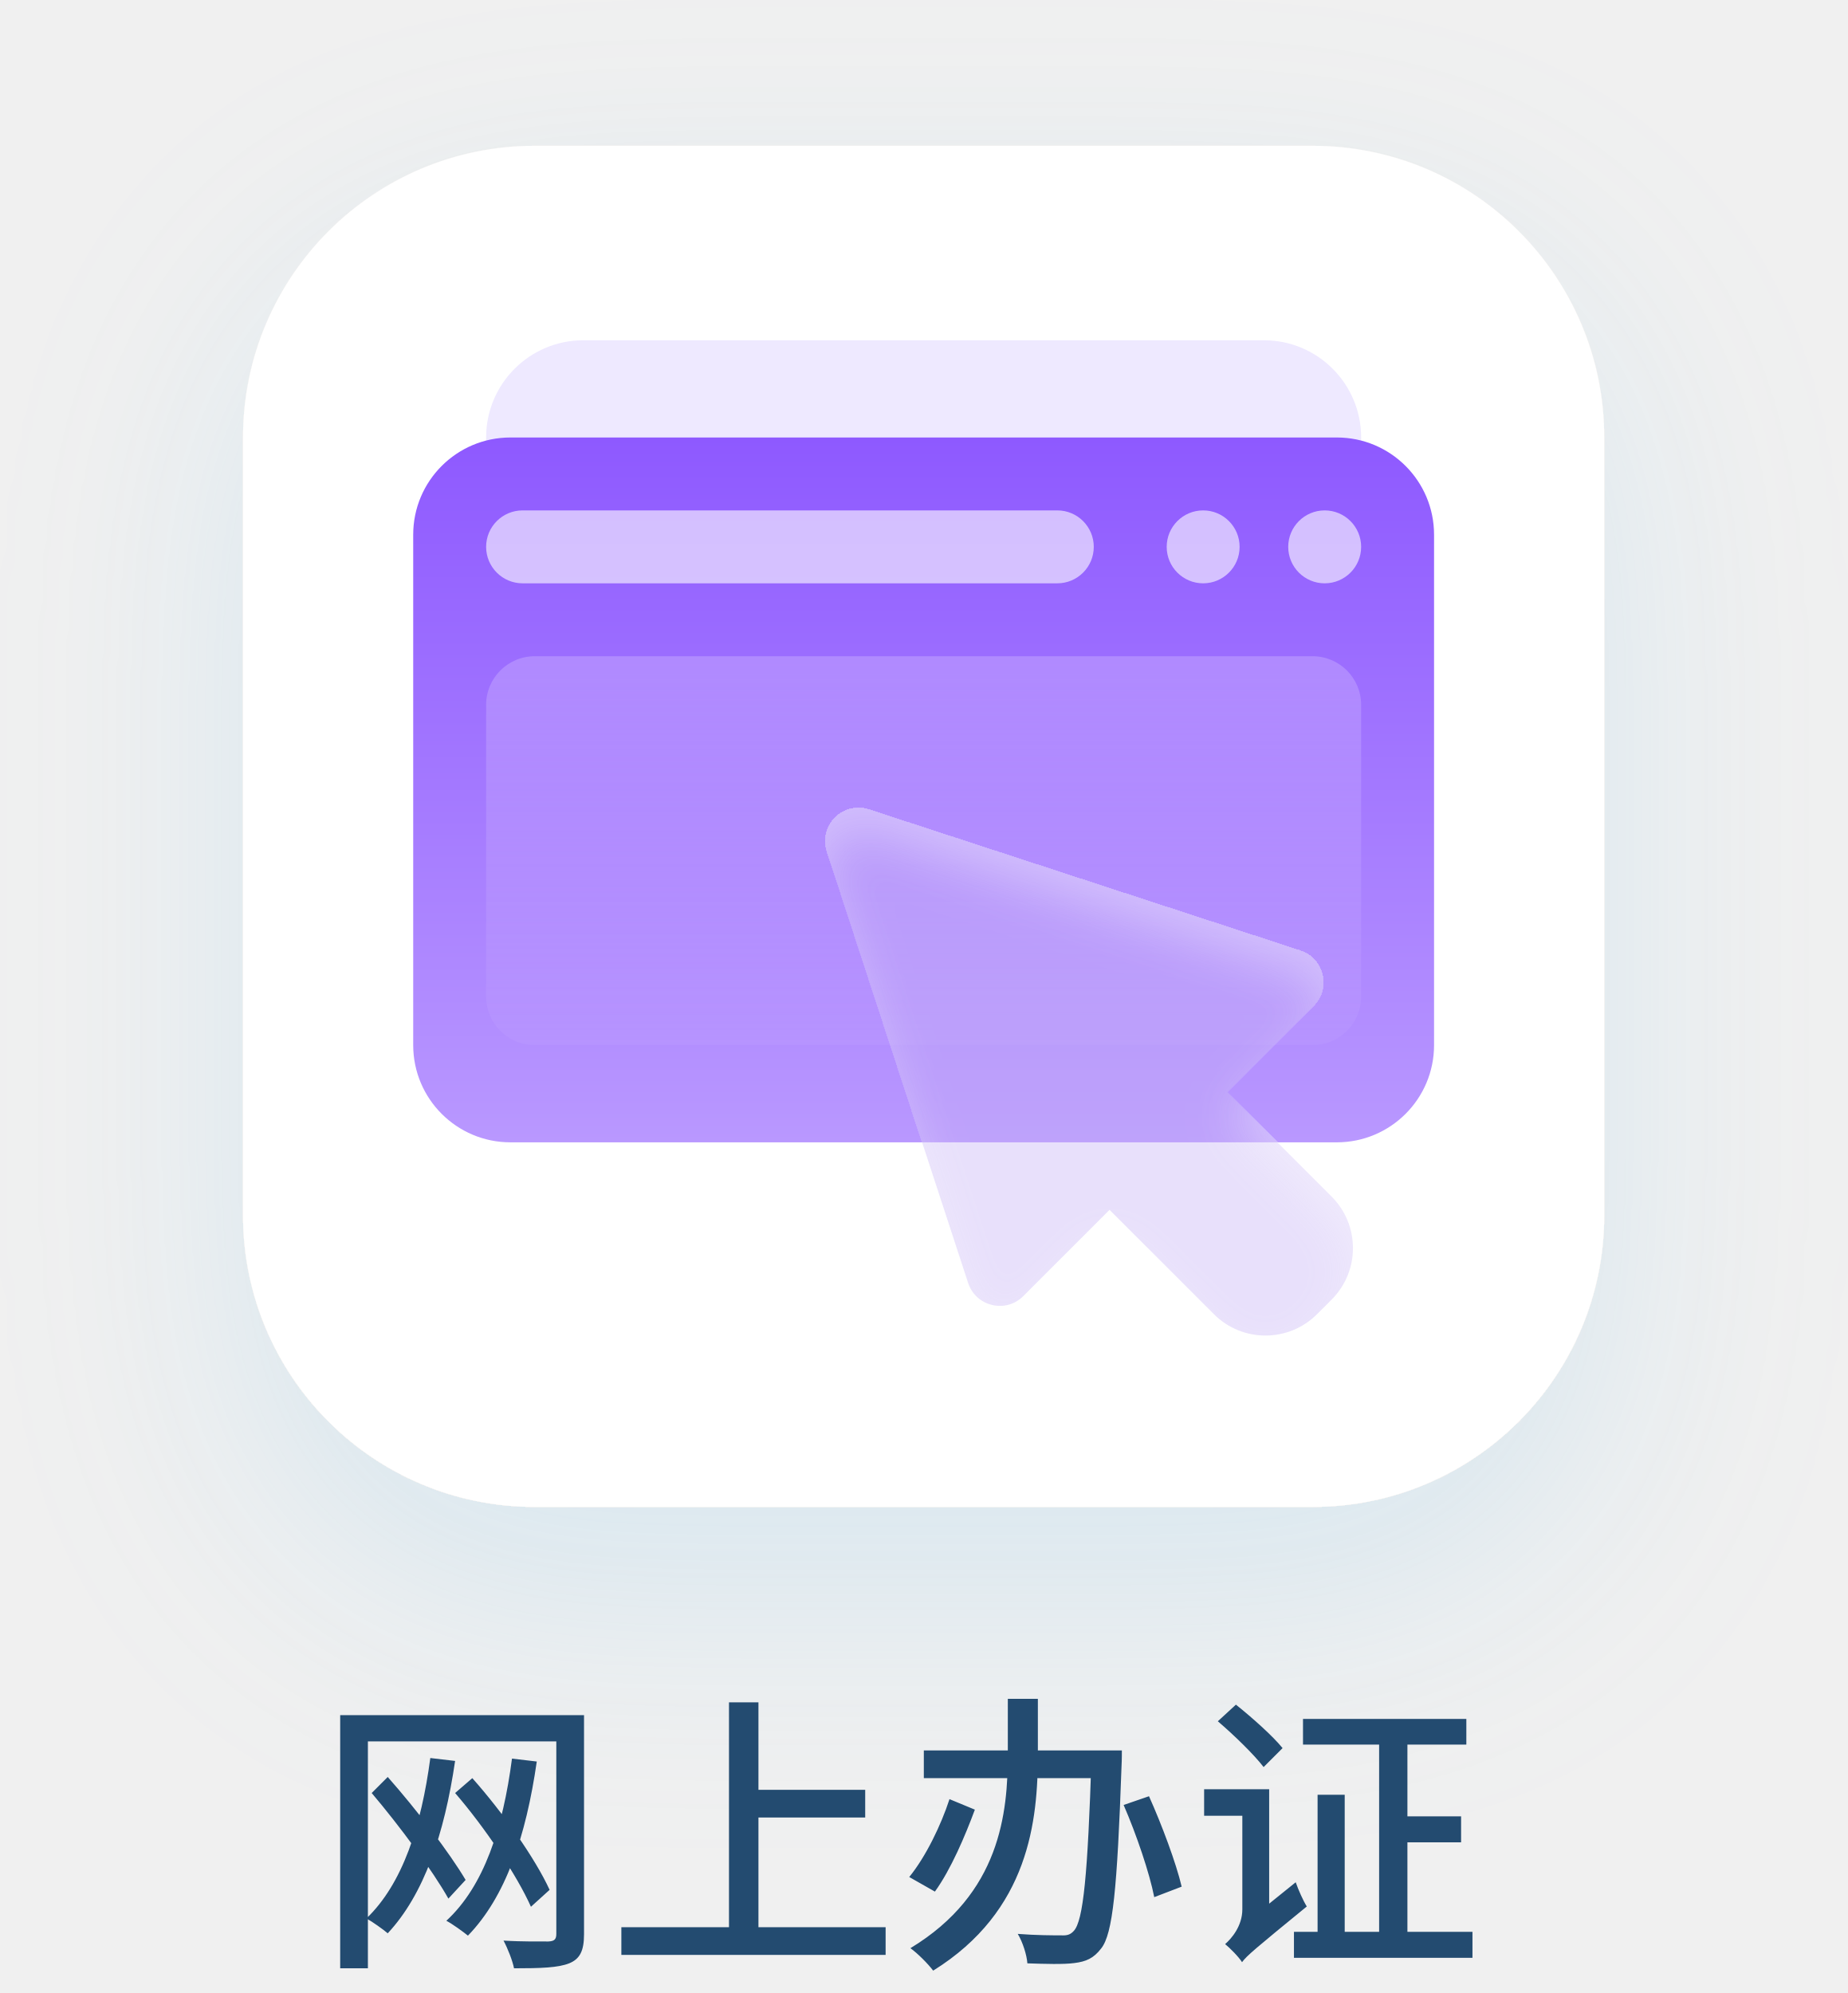
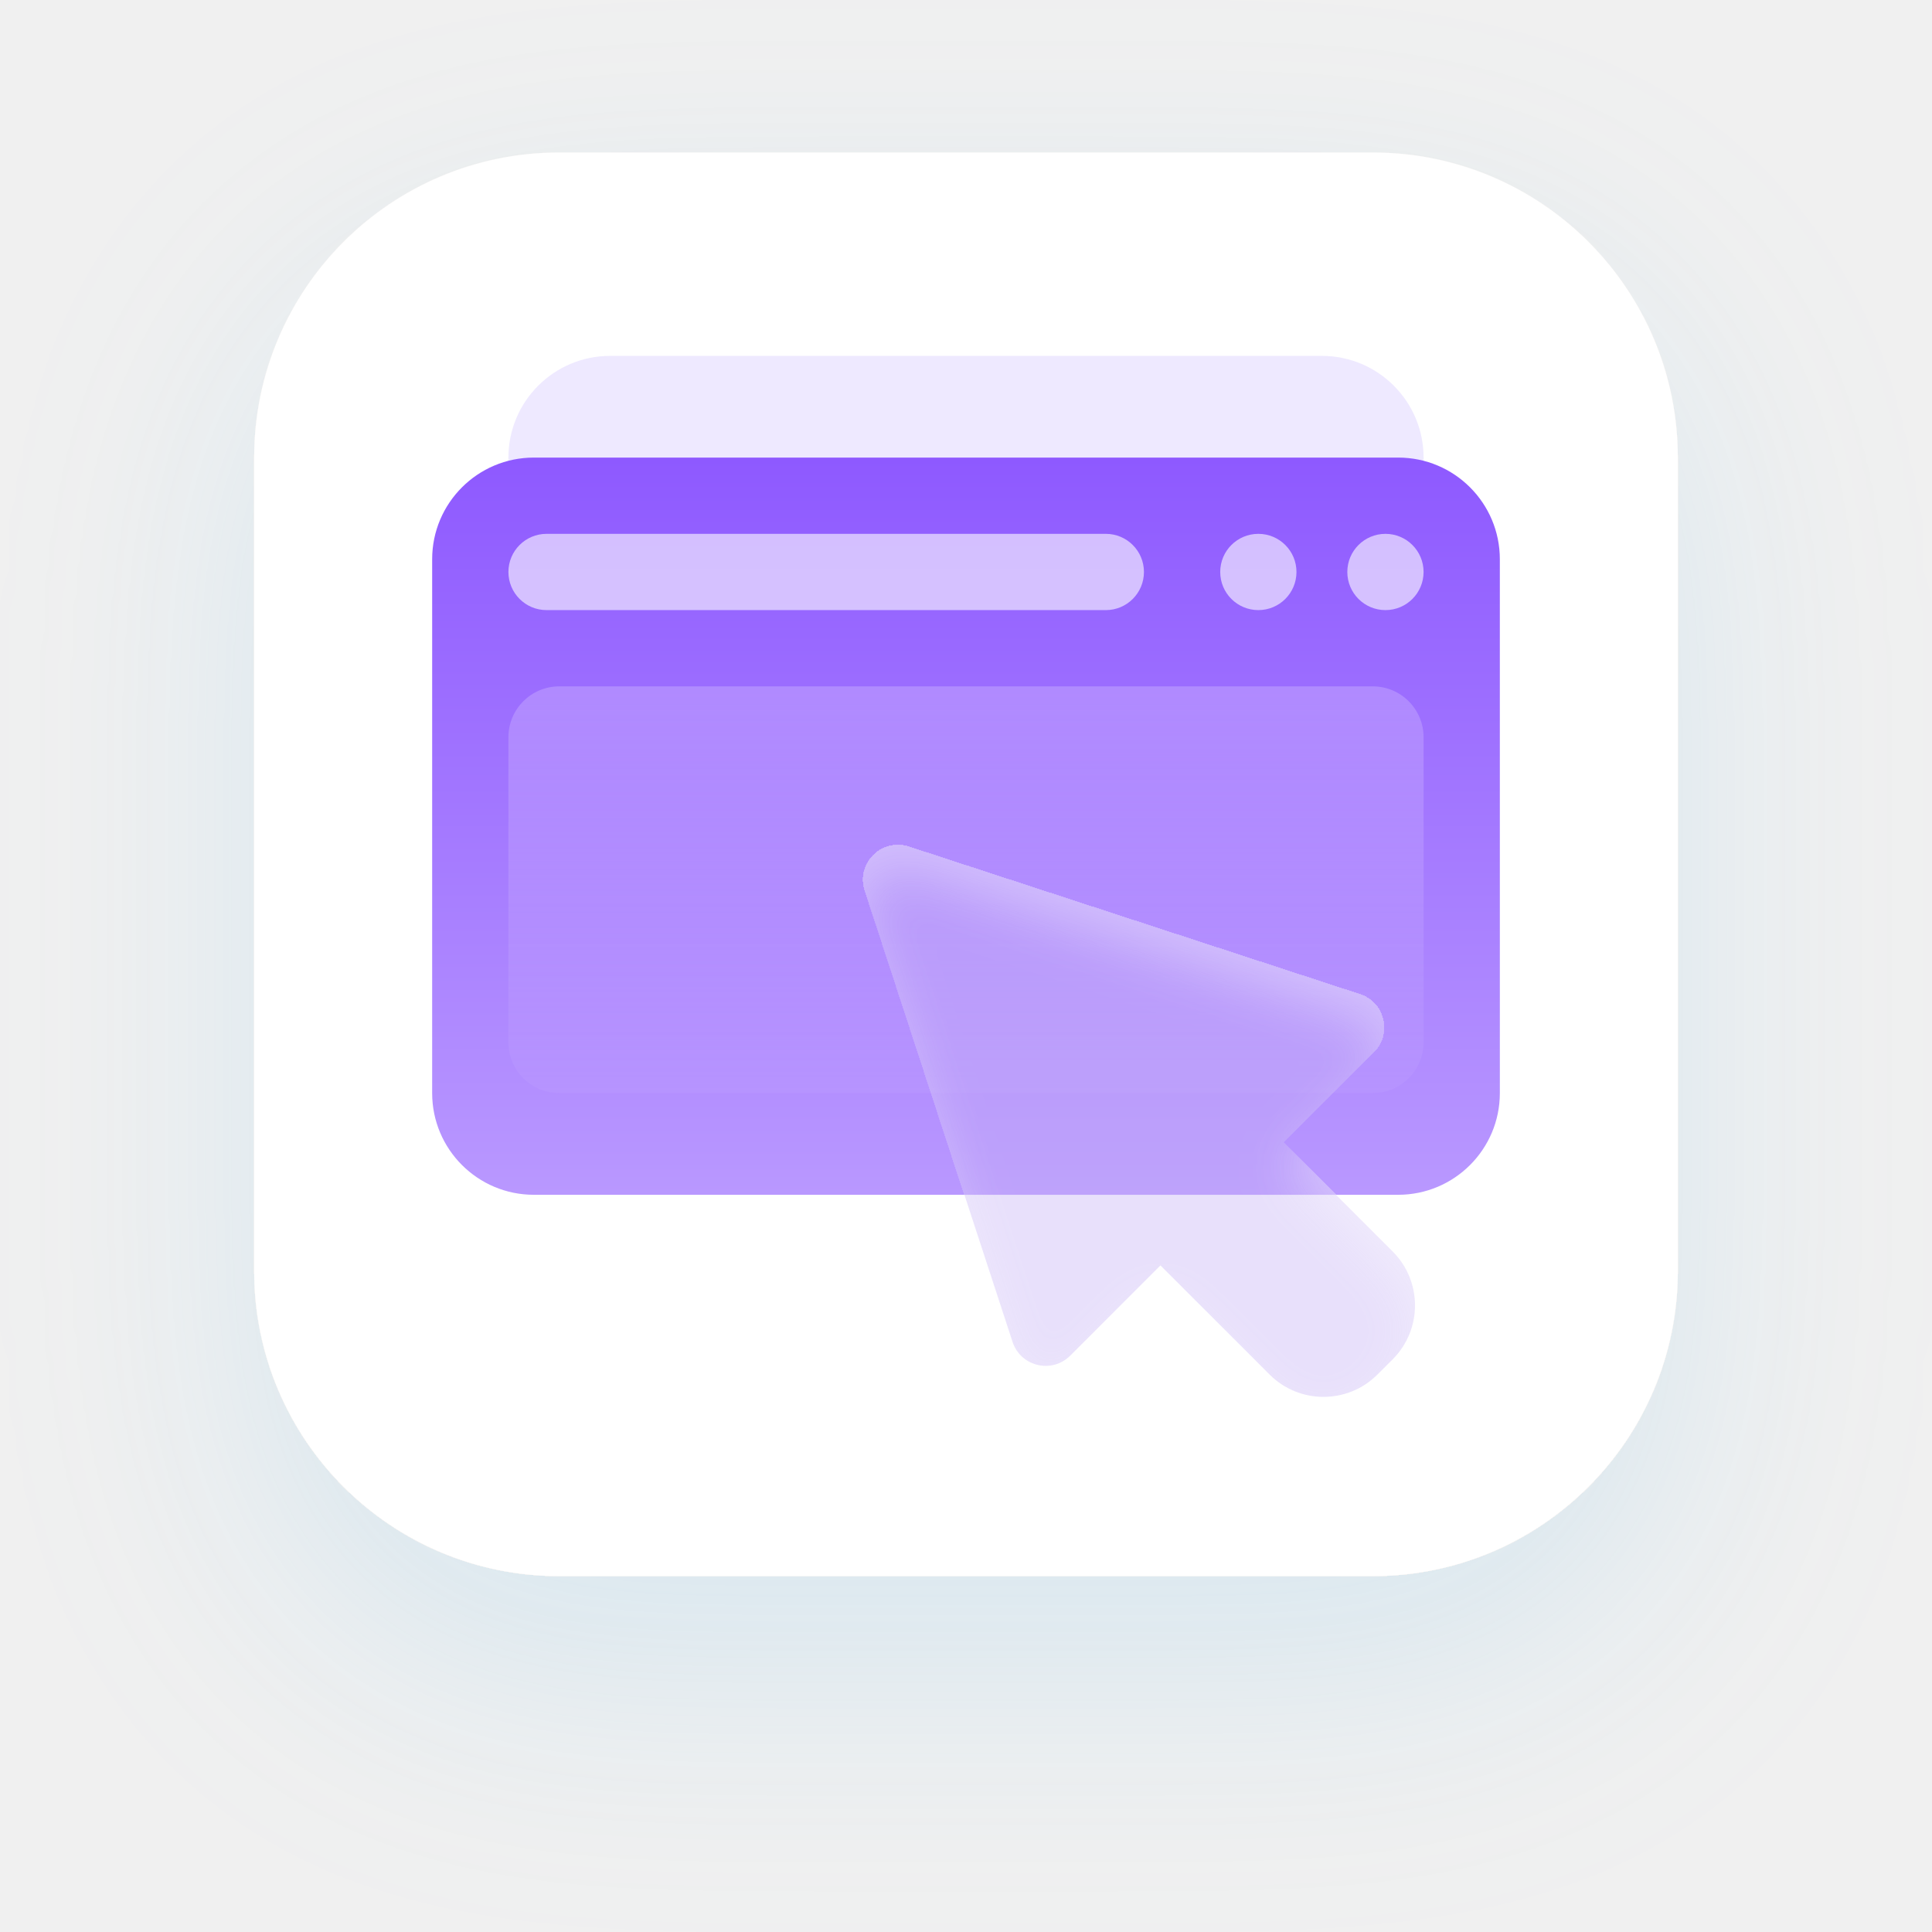
- <svg xmlns="http://www.w3.org/2000/svg" width="76" height="82" viewBox="0 0 76 82" fill="none">
-   <g filter="url(#filter0_d_1_4812)">
+ <svg xmlns="http://www.w3.org/2000/svg" width="76" height="76" viewBox="0 0 76 76" fill="none">
+   <g filter="url(#filter0_d_167_11638)">
    <rect x="10" y="6" width="56" height="56" rx="12" fill="white" />
  </g>
  <rect x="20" y="14" width="36" height="24" rx="4" fill="#D4C9FF" fill-opacity="0.4" />
-   <rect x="17" y="18" width="42" height="29" rx="4" fill="url(#paint0_linear_1_4812)" />
+   <rect x="17" y="18" width="42" height="29" rx="4" fill="url(#paint0_linear_167_11638)" />
  <rect x="48" y="21" width="3" height="3" rx="1.5" fill="white" fill-opacity="0.6" />
  <rect x="53" y="21" width="3" height="3" rx="1.5" fill="white" fill-opacity="0.6" />
  <rect x="20" y="21" width="25" height="3" rx="1.5" fill="white" fill-opacity="0.6" />
-   <rect x="20" y="27" width="36" height="16" rx="2" fill="url(#paint1_linear_1_4812)" />
-   <g filter="url(#filter1_bi_1_4812)">
-     <path fill-rule="evenodd" clip-rule="evenodd" d="M35.75 33.31C34.685 32.962 33.675 33.972 34.023 35.038L39.83 52.785C40.148 53.756 41.378 54.05 42.1 53.328L45.649 49.778L49.943 54.071C51.114 55.243 53.014 55.243 54.185 54.071L54.784 53.473C55.956 52.301 55.956 50.402 54.784 49.23L50.491 44.937L54.04 41.387C54.763 40.665 54.468 39.435 53.498 39.117L35.75 33.31Z" fill="#C7B1F5" fill-opacity="0.4" />
+   <rect x="20" y="27" width="36" height="16" rx="2" fill="url(#paint1_linear_167_11638)" />
+   <g filter="url(#filter1_bi_167_11638)">
+     <path fill-rule="evenodd" clip-rule="evenodd" d="M35.75 33.31C34.685 32.962 33.675 33.972 34.023 35.038L39.83 52.785C40.148 53.756 41.377 54.05 42.1 53.328L45.649 49.778L49.943 54.071C51.114 55.243 53.014 55.243 54.185 54.071L54.784 53.473C55.956 52.301 55.956 50.402 54.784 49.23L50.491 44.937L54.04 41.387C54.762 40.665 54.468 39.435 53.498 39.117L35.75 33.31Z" fill="#C7B1F5" fill-opacity="0.4" />
  </g>
-   <path d="M17.704 72.332C17.332 75.128 16.564 77.504 15.076 78.932C15.316 79.064 15.772 79.388 15.952 79.544C17.44 77.948 18.28 75.476 18.724 72.452L17.704 72.332ZM21.064 72.356C20.692 75.212 19.912 77.6 18.364 79.028C18.616 79.16 19.06 79.484 19.252 79.64C20.8 78.044 21.64 75.56 22.084 72.476L21.064 72.356ZM15.292 73.772C16.432 75.116 17.8 76.964 18.448 78.116L19.156 77.348C18.496 76.232 17.14 74.456 15.952 73.112L15.292 73.772ZM18.724 73.772C19.948 75.188 21.268 77.156 21.844 78.452L22.612 77.756C22.024 76.472 20.692 74.576 19.432 73.16L18.724 73.772ZM13.996 70.568V80.984H15.136V71.648H23.596V70.568H13.996ZM22.888 70.568V79.568C22.888 79.796 22.804 79.868 22.564 79.88C22.336 79.88 21.496 79.892 20.716 79.844C20.884 80.156 21.088 80.672 21.148 80.984C22.264 80.984 22.96 80.96 23.416 80.78C23.86 80.6 24.028 80.264 24.028 79.58V70.568H22.888ZM30.64 73.64V74.78H35.596V73.64H30.64ZM25.564 79.292V80.432H36.436V79.292H25.564ZM29.992 70.04V79.916H31.204V70.04H29.992ZM38.008 72.02V73.16H45.484V72.02H38.008ZM44.908 72.02V72.272C44.752 77.12 44.572 79.028 44.176 79.448C44.032 79.604 43.9 79.64 43.66 79.628C43.348 79.628 42.64 79.628 41.872 79.568C42.076 79.904 42.244 80.432 42.268 80.78C42.988 80.804 43.756 80.828 44.2 80.768C44.68 80.708 44.992 80.576 45.304 80.168C45.784 79.568 45.964 77.732 46.144 72.62C46.156 72.452 46.156 72.02 46.156 72.02H44.908ZM41.464 69.896V72.164C41.464 74.576 41.164 77.912 37.456 80.156C37.744 80.36 38.188 80.804 38.392 81.08C42.352 78.62 42.7 74.888 42.7 72.164V69.896H41.464ZM39.064 74.024C38.716 75.092 38.092 76.388 37.408 77.228L38.464 77.828C39.124 76.916 39.712 75.524 40.108 74.456L39.064 74.024ZM46.228 74.264C46.756 75.476 47.296 77.072 47.488 78.056L48.616 77.624C48.388 76.652 47.8 75.08 47.272 73.904L46.228 74.264ZM56.74 71.024V80.036H57.904V71.024H56.74ZM54.208 73.844V80.12H55.324V73.844H54.208ZM57.16 74.732V75.8H60.112V74.732H57.16ZM53.608 70.724V71.78H60.328V70.724H53.608ZM53.236 79.484V80.552H60.58V79.484H53.236ZM50.104 70.82C50.764 71.384 51.592 72.188 51.988 72.704L52.768 71.924C52.36 71.42 51.508 70.664 50.848 70.136L50.104 70.82ZM51.1 80.732C51.292 80.468 51.652 80.168 53.764 78.44C53.62 78.212 53.416 77.756 53.308 77.444L51.076 79.244L50.836 79.664L51.1 80.732ZM49.54 73.616V74.708H51.748V73.616H49.54ZM51.1 80.732C51.1 80.288 52.216 79.208 52.216 79.208V73.616H51.112V78.56C51.112 79.244 50.668 79.76 50.404 79.988C50.596 80.144 50.968 80.516 51.1 80.732Z" fill="#234B70" />
  <defs>
-     <filter id="filter0_d_1_4812" x="0" y="0" width="76" height="76" filterUnits="userSpaceOnUse" color-interpolation-filters="sRGB">
+     <filter id="filter0_d_167_11638" x="0" y="0" width="76" height="76" filterUnits="userSpaceOnUse" color-interpolation-filters="sRGB">
      <feFlood flood-opacity="0" result="BackgroundImageFix" />
      <feColorMatrix in="SourceAlpha" type="matrix" values="0 0 0 0 0 0 0 0 0 0 0 0 0 0 0 0 0 0 127 0" result="hardAlpha" />
      <feOffset dy="4" />
      <feGaussianBlur stdDeviation="5" />
      <feComposite in2="hardAlpha" operator="out" />
      <feColorMatrix type="matrix" values="0 0 0 0 0.331 0 0 0 0 0.716 0 0 0 0 0.933 0 0 0 0.15 0" />
-       <feBlend mode="normal" in2="BackgroundImageFix" result="effect1_dropShadow_1_4812" />
-       <feBlend mode="normal" in="SourceGraphic" in2="effect1_dropShadow_1_4812" result="shape" />
+       <feBlend mode="normal" in2="BackgroundImageFix" result="effect1_dropShadow_167_11638" />
+       <feBlend mode="normal" in="SourceGraphic" in2="effect1_dropShadow_167_11638" result="shape" />
    </filter>
-     <filter id="filter1_bi_1_4812" x="29.953" y="29.24" width="29.71" height="29.71" filterUnits="userSpaceOnUse" color-interpolation-filters="sRGB">
+     <filter id="filter1_bi_167_11638" x="29.953" y="29.24" width="29.709" height="29.71" filterUnits="userSpaceOnUse" color-interpolation-filters="sRGB">
      <feFlood flood-opacity="0" result="BackgroundImageFix" />
      <feGaussianBlur in="BackgroundImageFix" stdDeviation="2" />
-       <feComposite in2="SourceAlpha" operator="in" result="effect1_backgroundBlur_1_4812" />
-       <feBlend mode="normal" in="SourceGraphic" in2="effect1_backgroundBlur_1_4812" result="shape" />
+       <feComposite in2="SourceAlpha" operator="in" result="effect1_backgroundBlur_167_11638" />
+       <feBlend mode="normal" in="SourceGraphic" in2="effect1_backgroundBlur_167_11638" result="shape" />
      <feColorMatrix in="SourceAlpha" type="matrix" values="0 0 0 0 0 0 0 0 0 0 0 0 0 0 0 0 0 0 127 0" result="hardAlpha" />
      <feOffset dy="1" />
      <feGaussianBlur stdDeviation="1" />
      <feComposite in2="hardAlpha" operator="arithmetic" k2="-1" k3="1" />
      <feColorMatrix type="matrix" values="0 0 0 0 1 0 0 0 0 1 0 0 0 0 1 0 0 0 0.35 0" />
-       <feBlend mode="normal" in2="shape" result="effect2_innerShadow_1_4812" />
+       <feBlend mode="normal" in2="shape" result="effect2_innerShadow_167_11638" />
    </filter>
-     <linearGradient id="paint0_linear_1_4812" x1="38" y1="18" x2="38" y2="47" gradientUnits="userSpaceOnUse">
+     <linearGradient id="paint0_linear_167_11638" x1="38" y1="18" x2="38" y2="47" gradientUnits="userSpaceOnUse">
      <stop stop-color="#8E59FF" />
      <stop offset="1" stop-color="#B998FF" />
    </linearGradient>
-     <linearGradient id="paint1_linear_1_4812" x1="38" y1="27" x2="38" y2="43" gradientUnits="userSpaceOnUse">
+     <linearGradient id="paint1_linear_167_11638" x1="38" y1="27" x2="38" y2="43" gradientUnits="userSpaceOnUse">
      <stop stop-color="#BE9EFF" stop-opacity="0.6" />
      <stop offset="1" stop-color="#BE9EFF" stop-opacity="0.3" />
    </linearGradient>
  </defs>
</svg>
